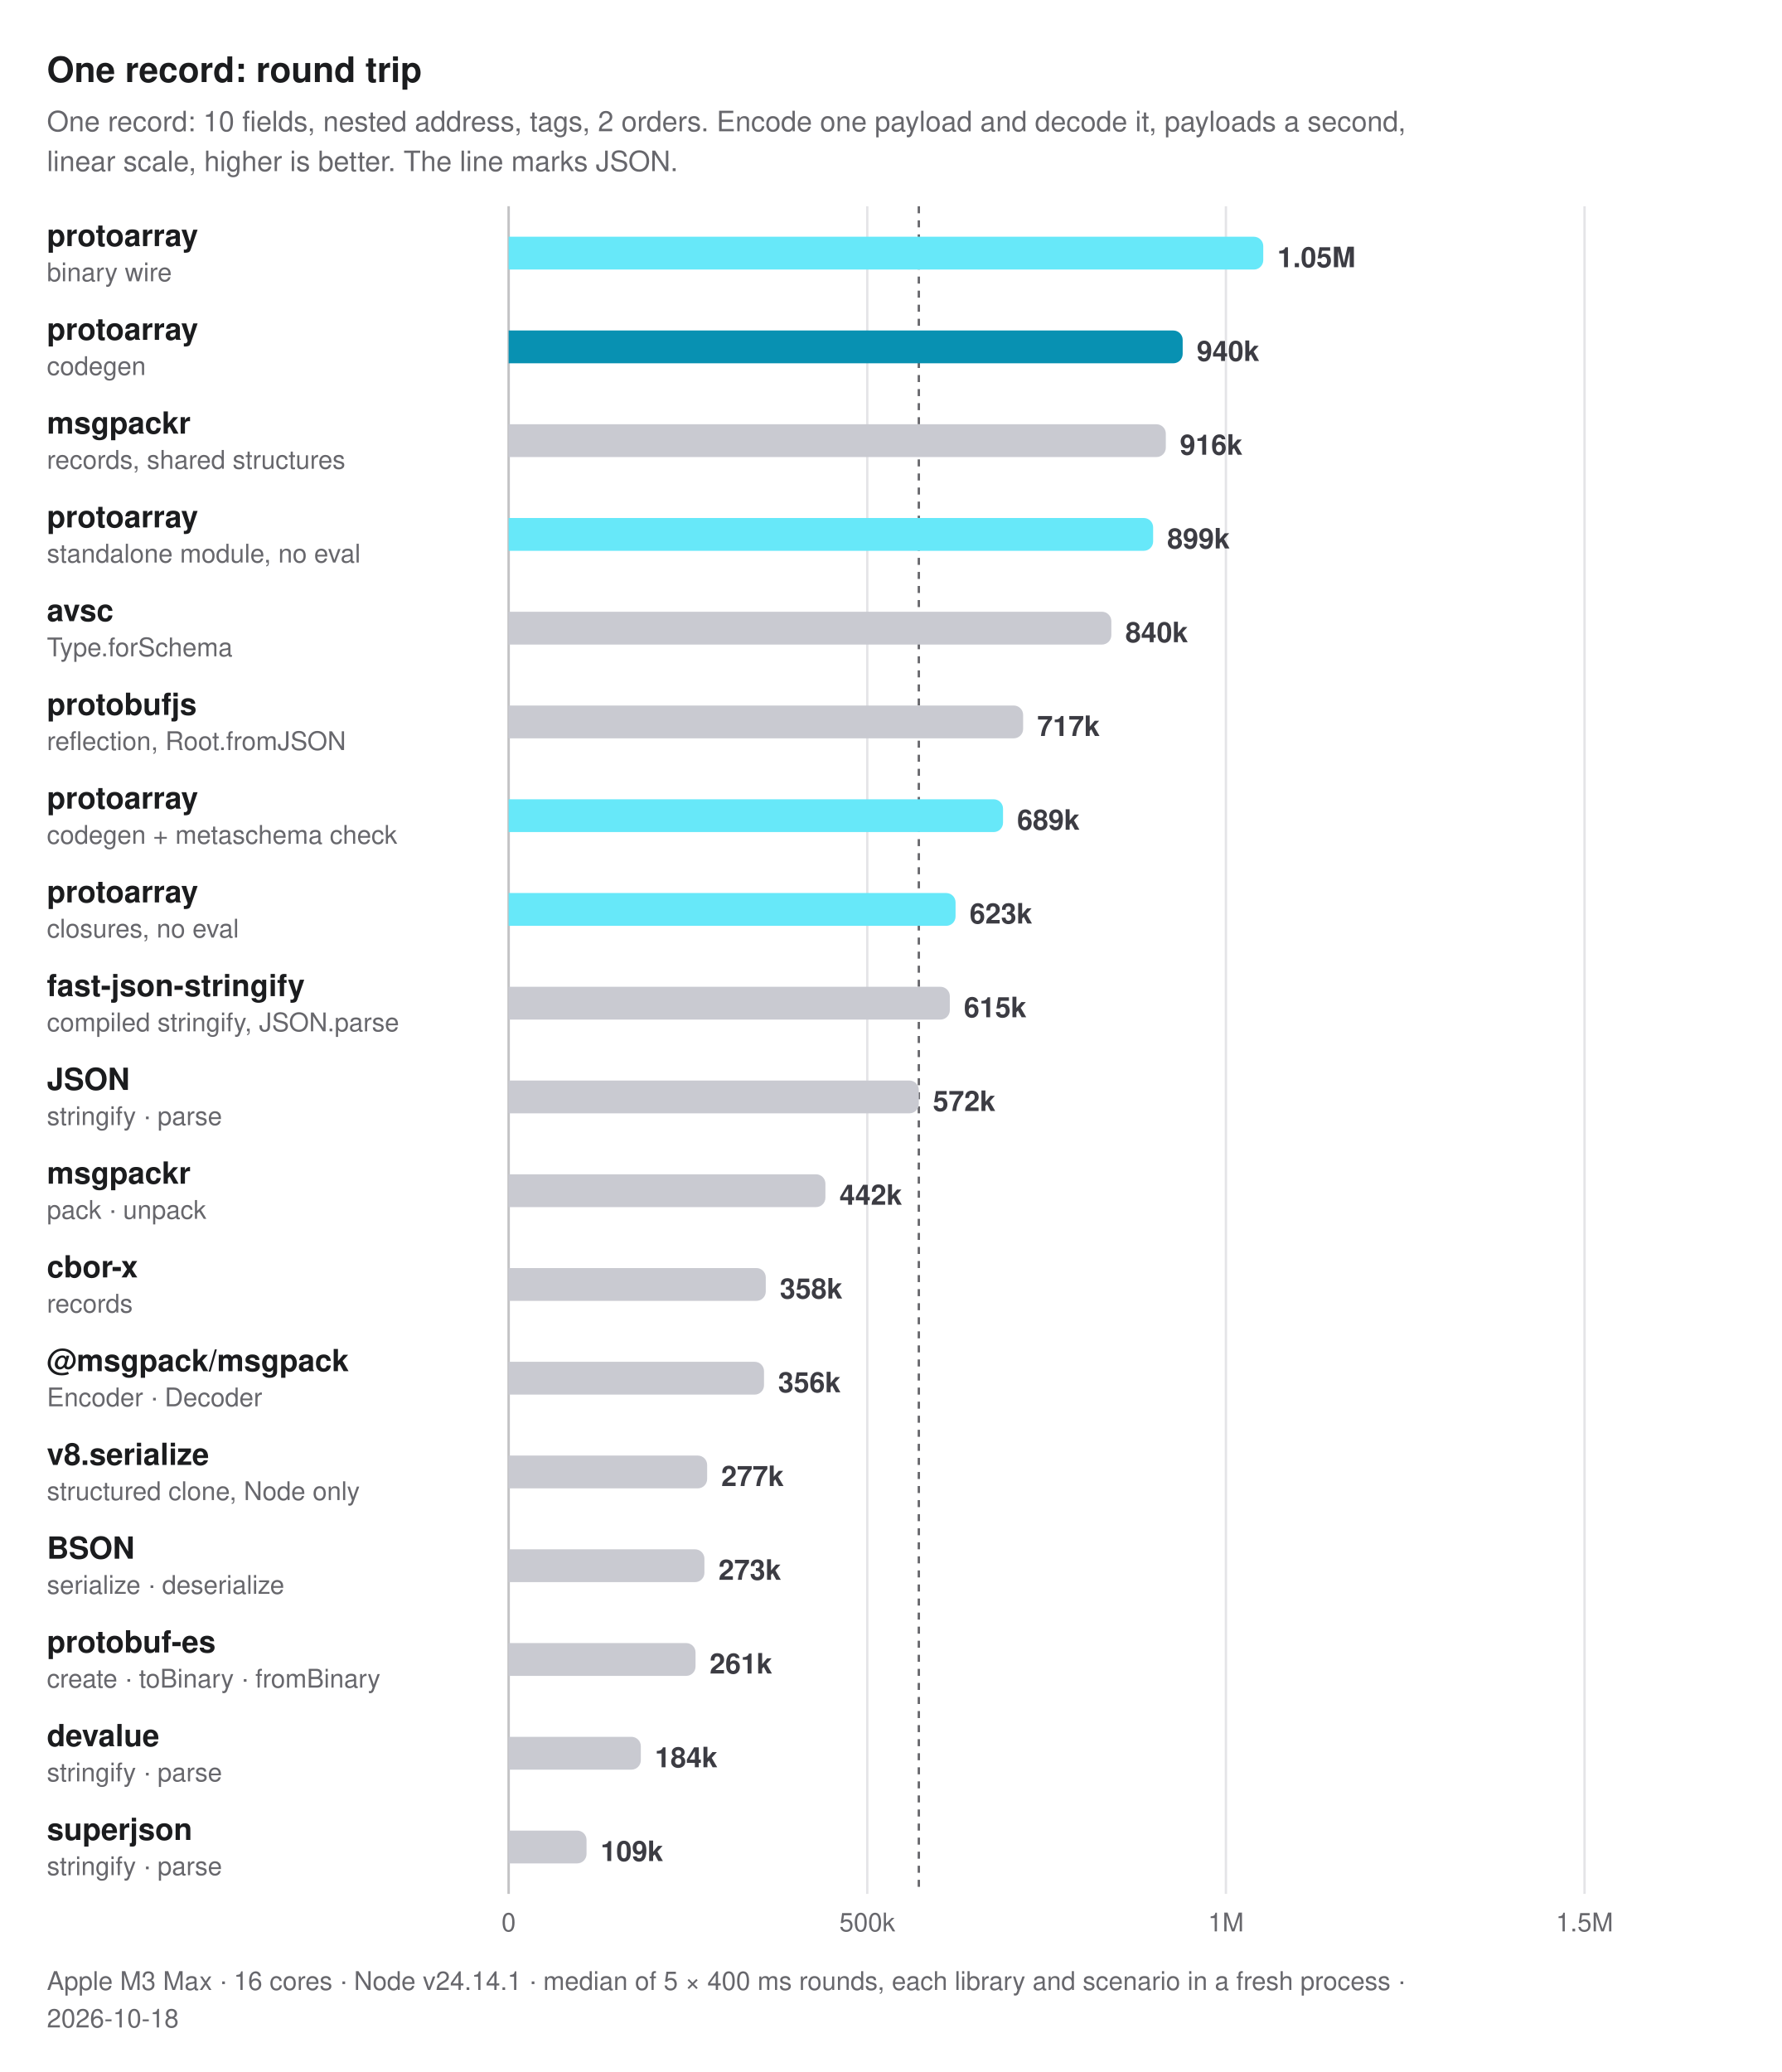
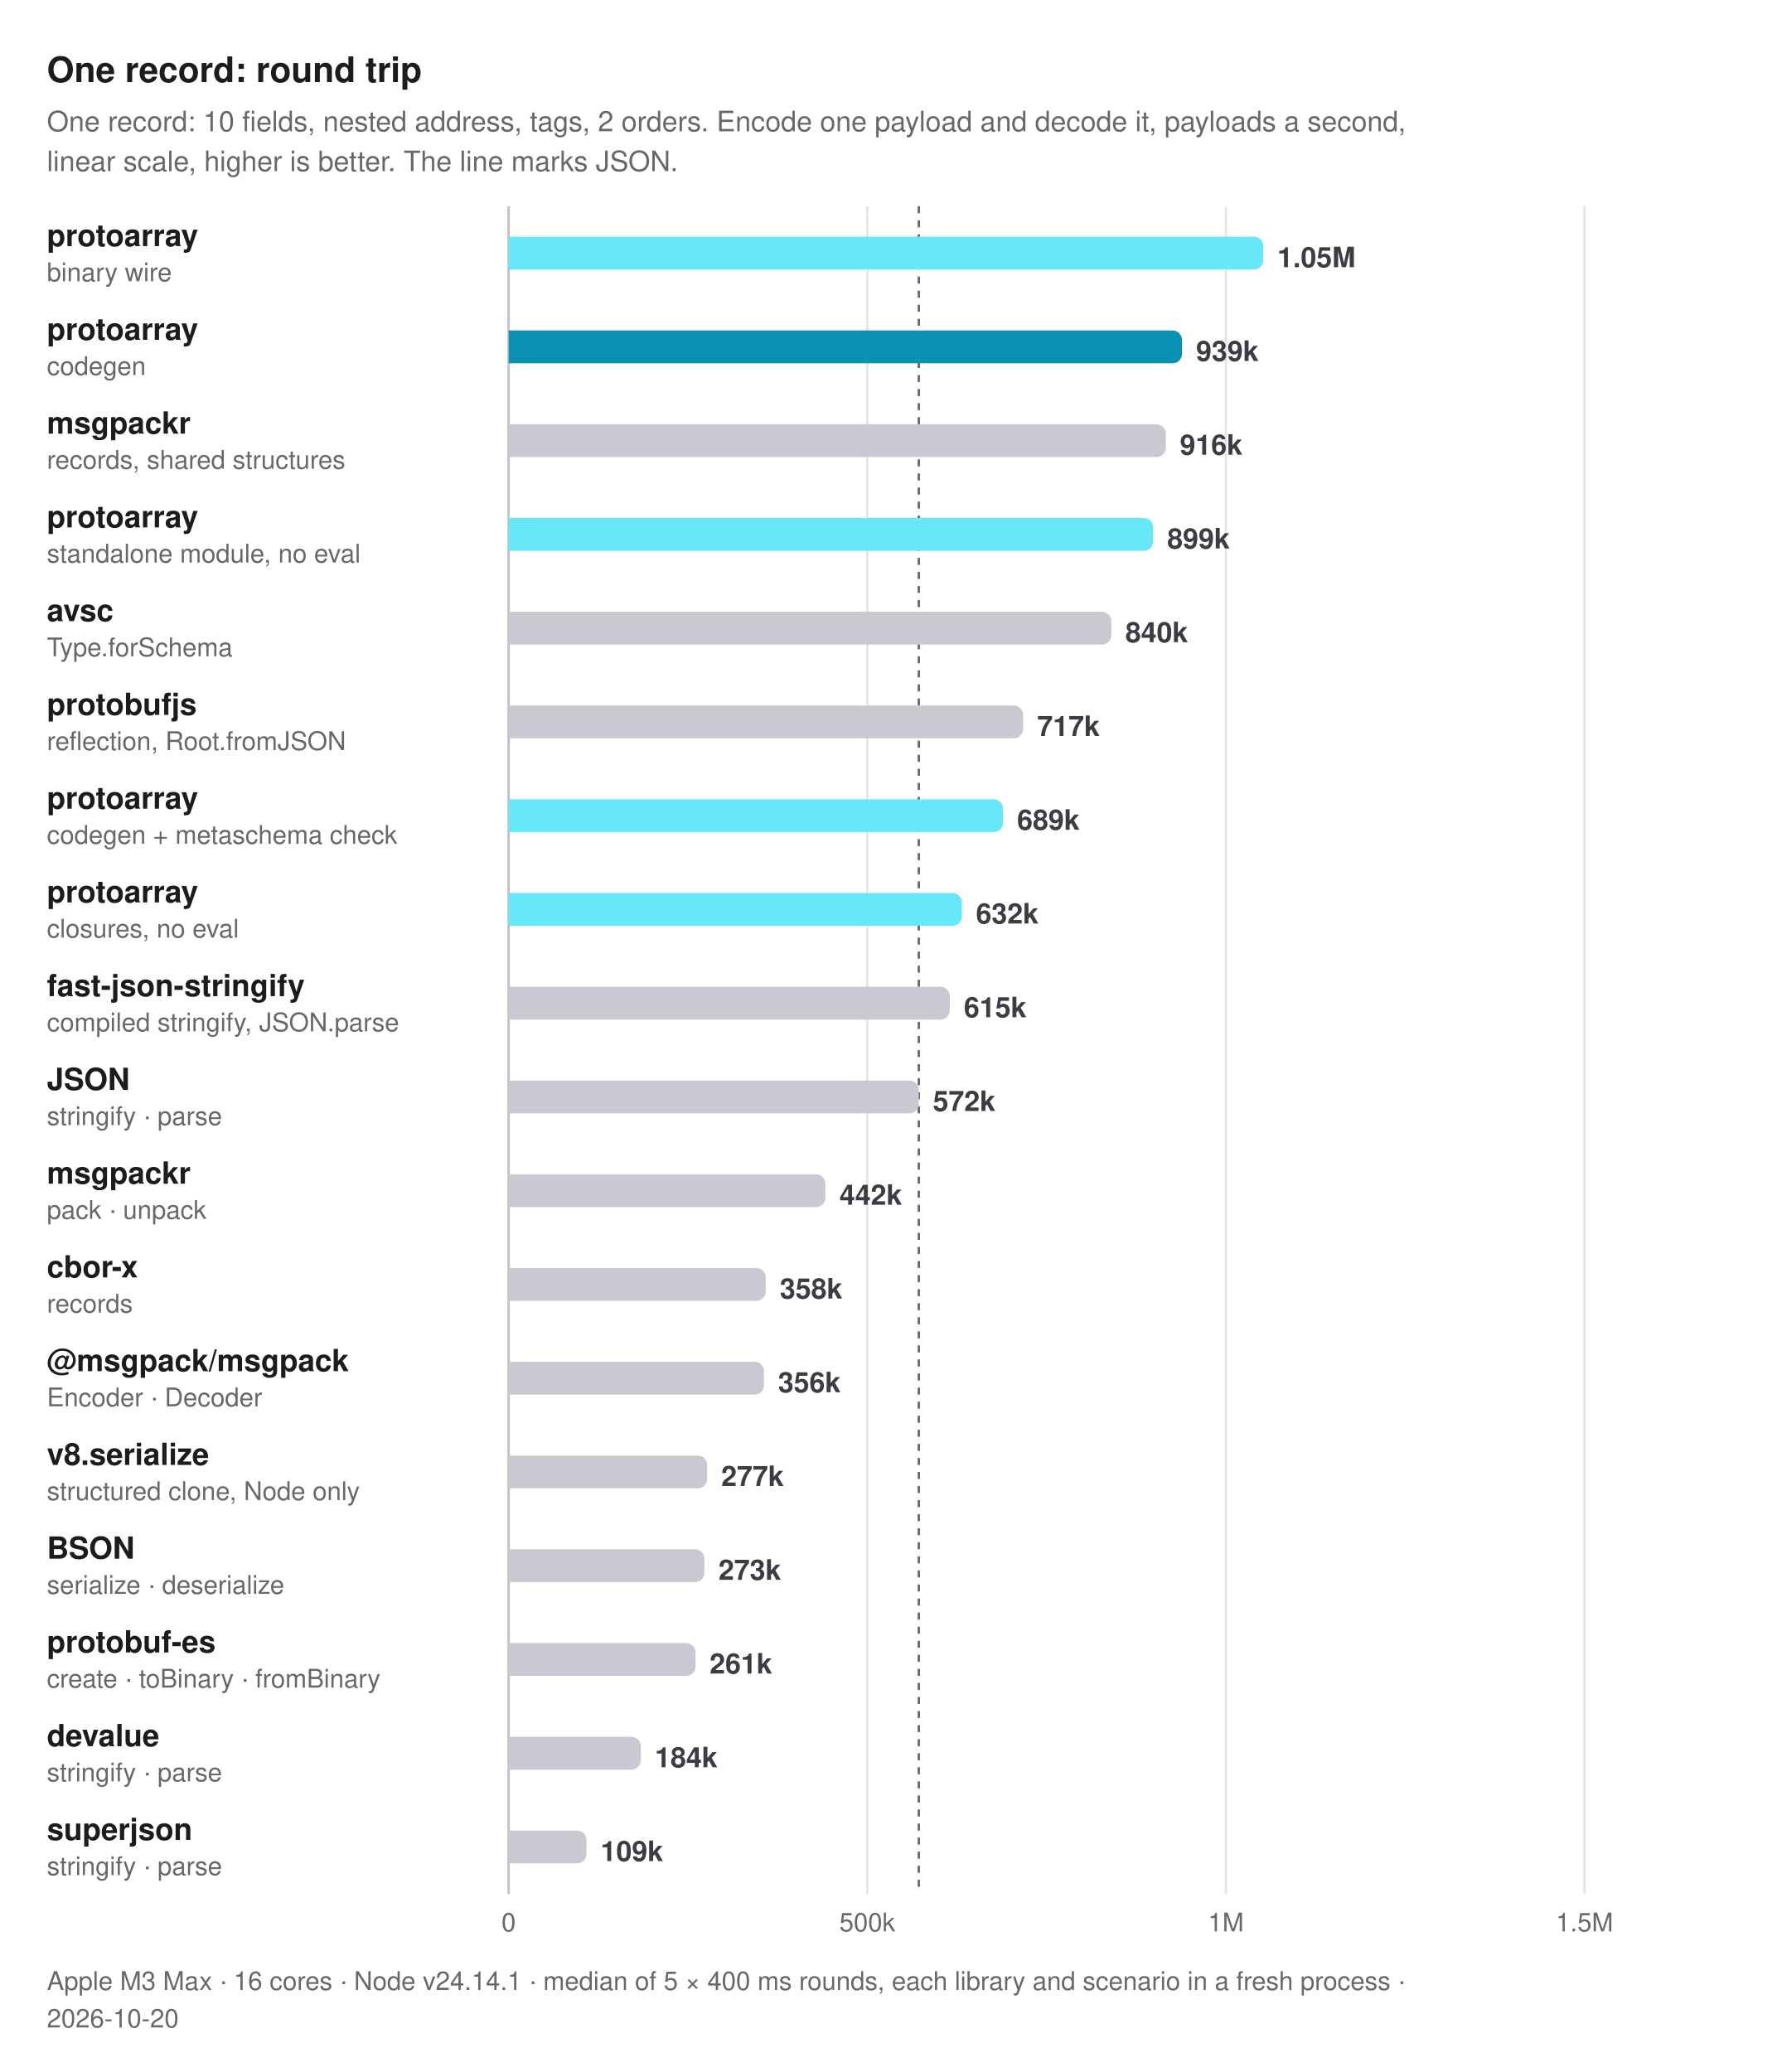
<svg xmlns="http://www.w3.org/2000/svg" width="760" height="884" viewBox="0 0 760 884" role="img" aria-label="One record: round trip. One record: 10 fields, nested address, tags, 2 orders. Encode one payload and decode it, payloads a second, linear scale, higher is better. The line marks JSON.">
  <style>
  text { font-family: -apple-system, BlinkMacSystemFont, "Segoe UI", Helvetica, Arial, sans-serif; }
  .title { font-size: 15px; font-weight: 700; fill: #1b1c1e; }
  .subtitle, .caption { font-size: 12px; fill: #67676c; }
  .caption { font-size: 11px; }
  .group { font-size: 11px; font-weight: 600; letter-spacing: 0.06em; fill: #67676c; }
  .label { font-size: 13px; font-weight: 600; fill: #1b1c1e; }
  .label.primary, .label.secondary { font-weight: 700; }
  .sublabel { font-size: 11px; fill: #67676c; }
  .value { font-size: 12px; font-weight: 600; fill: #3c3c43; font-variant-numeric: tabular-nums; }
  .value.small { font-size: 10px; }
  .legend { font-size: 11px; fill: #3c3c43; }
  .tick { font-size: 11px; fill: #67676c; font-variant-numeric: tabular-nums; }
  .grid { stroke: #e4e4e7; stroke-width: 1; }
  .axis { stroke: #c2c2c4; stroke-width: 1; }
  .ref { stroke: #67676c; stroke-width: 1; stroke-dasharray: 3 3; }
  .bar { fill: #c9cad1; }
  .bar.primary { fill: #0891b2; }
  .bar.secondary { fill: #67e8f9; }
  @media (prefers-color-scheme: dark) {
    .title, .label { fill: #dfdfd6; }
    .subtitle, .caption, .group, .sublabel, .tick { fill: #98989f; }
    .value, .legend { fill: #c2c2c4; }
    .grid { stroke: #2e2e32; }
    .axis { stroke: #48484c; }
    .ref { stroke: #98989f; }
    .bar { fill: #4a4b53; }
    .bar.primary { fill: #22d3ee; }
    .bar.secondary { fill: #0e7490; }
  }
</style>
  <text class="title" x="20" y="35">One record: round trip</text>
  <text class="subtitle" x="20" y="56">One record: 10 fields, nested address, tags, 2 orders. Encode one payload and decode it, payloads a second,</text>
  <text class="subtitle" x="20" y="73">linear scale, higher is better. The line marks JSON.</text>
  <line class="grid" x1="217" y1="88" x2="217" y2="808" />
  <text class="tick" x="217" y="824" text-anchor="middle">0</text>
  <line class="grid" x1="370" y1="88" x2="370" y2="808" />
  <text class="tick" x="370" y="824" text-anchor="middle">500k</text>
  <line class="grid" x1="523" y1="88" x2="523" y2="808" />
  <text class="tick" x="523" y="824" text-anchor="middle">1M</text>
  <line class="grid" x1="676" y1="88" x2="676" y2="808" />
  <text class="tick" x="676" y="824" text-anchor="middle">1.5M</text>
  <line class="axis" x1="217" y1="88" x2="217" y2="808" />
  <line class="ref" x1="391.991" y1="88" x2="391.991" y2="808" />
  <g>
    <text class="label secondary" x="20" y="105">protoarray</text>
    <text class="sublabel" x="20" y="120">binary wire</text>
    <path class="bar secondary" d="M217,101H534.935A4,4 0 0 1 538.935,105V111A4,4 0 0 1 534.935,115H217Z" />
    <text class="value" x="544.935" y="114">1.05M</text>
  </g>
  <g>
    <text class="label primary" x="20" y="145">protoarray</text>
    <text class="sublabel" x="20" y="160">codegen</text>
-     <path class="bar primary" d="M217,141H500.558A4,4 0 0 1 504.558,145V151A4,4 0 0 1 500.558,155H217Z" />
-     <text class="value" x="510.558" y="154">940k</text>
+     <path class="bar primary" d="M217,141H500.266A4,4 0 0 1 504.266,145V151A4,4 0 0 1 500.266,155H217Z" />
+     <text class="value" x="510.266" y="154">939k</text>
  </g>
  <g>
    <text class="label" x="20" y="185">msgpackr</text>
    <text class="sublabel" x="20" y="200">records, shared structures</text>
    <path class="bar" d="M217,181H493.365A4,4 0 0 1 497.365,185V191A4,4 0 0 1 493.365,195H217Z" />
    <text class="value" x="503.365" y="194">916k</text>
  </g>
  <g>
    <text class="label secondary" x="20" y="225">protoarray</text>
    <text class="sublabel" x="20" y="240">standalone module, no eval</text>
    <path class="bar secondary" d="M217,221H487.955A4,4 0 0 1 491.955,225V231A4,4 0 0 1 487.955,235H217Z" />
    <text class="value" x="497.955" y="234">899k</text>
  </g>
  <g>
    <text class="label" x="20" y="265">avsc</text>
    <text class="sublabel" x="20" y="280">Type.forSchema</text>
    <path class="bar" d="M217,261H470.117A4,4 0 0 1 474.117,265V271A4,4 0 0 1 470.117,275H217Z" />
    <text class="value" x="480.117" y="274">840k</text>
  </g>
  <g>
    <text class="label" x="20" y="305">protobufjs</text>
    <text class="sublabel" x="20" y="320">reflection, Root.fromJSON</text>
    <path class="bar" d="M217,301H432.489A4,4 0 0 1 436.489,305V311A4,4 0 0 1 432.489,315H217Z" />
    <text class="value" x="442.489" y="314">717k</text>
  </g>
  <g>
    <text class="label secondary" x="20" y="345">protoarray</text>
    <text class="sublabel" x="20" y="360">codegen + metaschema check</text>
    <path class="bar secondary" d="M217,341H423.916A4,4 0 0 1 427.916,345V351A4,4 0 0 1 423.916,355H217Z" />
    <text class="value" x="433.916" y="354">689k</text>
  </g>
  <g>
    <text class="label secondary" x="20" y="385">protoarray</text>
    <text class="sublabel" x="20" y="400">closures, no eval</text>
-     <path class="bar secondary" d="M217,381H403.663A4,4 0 0 1 407.663,385V391A4,4 0 0 1 403.663,395H217Z" />
-     <text class="value" x="413.663" y="394">623k</text>
+     <path class="bar secondary" d="M217,381H406.366A4,4 0 0 1 410.366,385V391A4,4 0 0 1 406.366,395H217Z" />
+     <text class="value" x="416.366" y="394">632k</text>
  </g>
  <g>
    <text class="label" x="20" y="425">fast-json-stringify</text>
    <text class="sublabel" x="20" y="440">compiled stringify, JSON.parse</text>
    <path class="bar" d="M217,421H401.213A4,4 0 0 1 405.213,425V431A4,4 0 0 1 401.213,435H217Z" />
    <text class="value" x="411.213" y="434">615k</text>
  </g>
  <g>
    <text class="label" x="20" y="465">JSON</text>
    <text class="sublabel" x="20" y="480">stringify · parse</text>
    <path class="bar" d="M217,461H387.991A4,4 0 0 1 391.991,465V471A4,4 0 0 1 387.991,475H217Z" />
    <text class="value" x="397.991" y="474">572k</text>
  </g>
  <g>
    <text class="label" x="20" y="505">msgpackr</text>
    <text class="sublabel" x="20" y="520">pack · unpack</text>
    <path class="bar" d="M217,501H348.142A4,4 0 0 1 352.142,505V511A4,4 0 0 1 348.142,515H217Z" />
    <text class="value" x="358.142" y="514">442k</text>
  </g>
  <g>
    <text class="label" x="20" y="545">cbor-x</text>
    <text class="sublabel" x="20" y="560">records</text>
    <path class="bar" d="M217,541H322.697A4,4 0 0 1 326.697,545V551A4,4 0 0 1 322.697,555H217Z" />
    <text class="value" x="332.697" y="554">358k</text>
  </g>
  <g>
    <text class="label" x="20" y="585">@msgpack/msgpack</text>
    <text class="sublabel" x="20" y="600">Encoder · Decoder</text>
    <path class="bar" d="M217,581H321.948A4,4 0 0 1 325.948,585V591A4,4 0 0 1 321.948,595H217Z" />
    <text class="value" x="331.948" y="594">356k</text>
  </g>
  <g>
    <text class="label" x="20" y="625">v8.serialize</text>
    <text class="sublabel" x="20" y="640">structured clone, Node only</text>
    <path class="bar" d="M217,621H297.683A4,4 0 0 1 301.683,625V631A4,4 0 0 1 297.683,635H217Z" />
    <text class="value" x="307.683" y="634">277k</text>
  </g>
  <g>
    <text class="label" x="20" y="665">BSON</text>
    <text class="sublabel" x="20" y="680">serialize · deserialize</text>
    <path class="bar" d="M217,661H296.524A4,4 0 0 1 300.524,665V671A4,4 0 0 1 296.524,675H217Z" />
    <text class="value" x="306.524" y="674">273k</text>
  </g>
  <g>
    <text class="label" x="20" y="705">protobuf-es</text>
    <text class="sublabel" x="20" y="720">create · toBinary · fromBinary</text>
    <path class="bar" d="M217,701H292.736A4,4 0 0 1 296.736,705V711A4,4 0 0 1 292.736,715H217Z" />
    <text class="value" x="302.736" y="714">261k</text>
  </g>
  <g>
    <text class="label" x="20" y="745">devalue</text>
    <text class="sublabel" x="20" y="760">stringify · parse</text>
    <path class="bar" d="M217,741H269.391A4,4 0 0 1 273.391,745V751A4,4 0 0 1 269.391,755H217Z" />
    <text class="value" x="279.391" y="754">184k</text>
  </g>
  <g>
    <text class="label" x="20" y="785">superjson</text>
    <text class="sublabel" x="20" y="800">stringify · parse</text>
    <path class="bar" d="M217,781H246.228A4,4 0 0 1 250.228,785V791A4,4 0 0 1 246.228,795H217Z" />
    <text class="value" x="256.228" y="794">109k</text>
  </g>
  <text class="caption" x="20" y="849">Apple M3 Max · 16 cores · Node v24.14.1 · median of 5 × 400 ms rounds, each library and scenario in a fresh process ·</text>
-   <text class="caption" x="20" y="865">2026-10-18</text>
+   <text class="caption" x="20" y="865">2026-10-20</text>
</svg>
